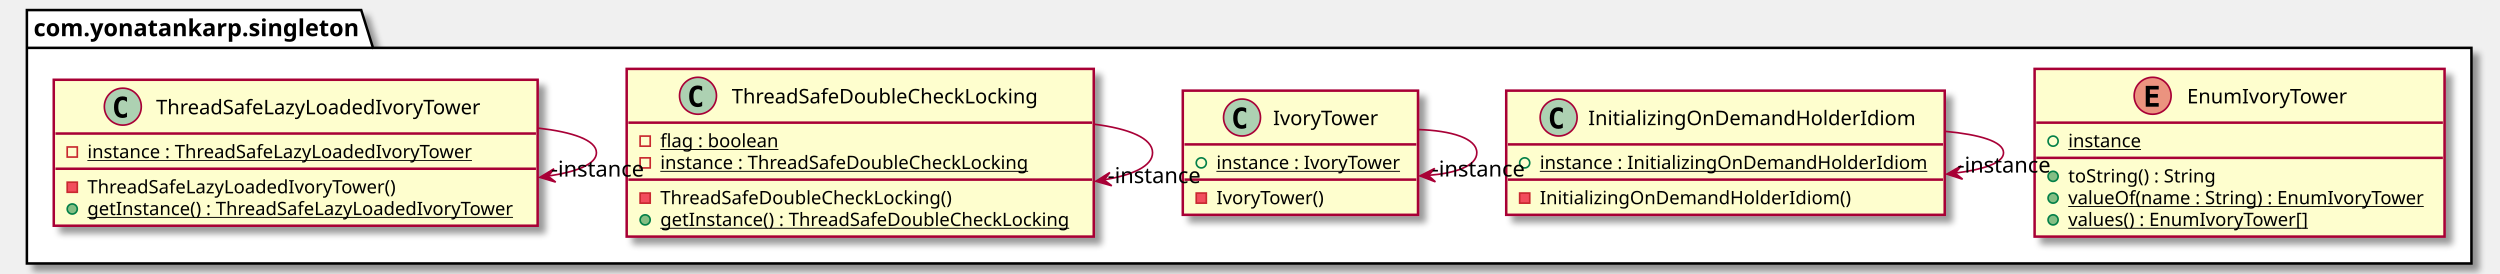
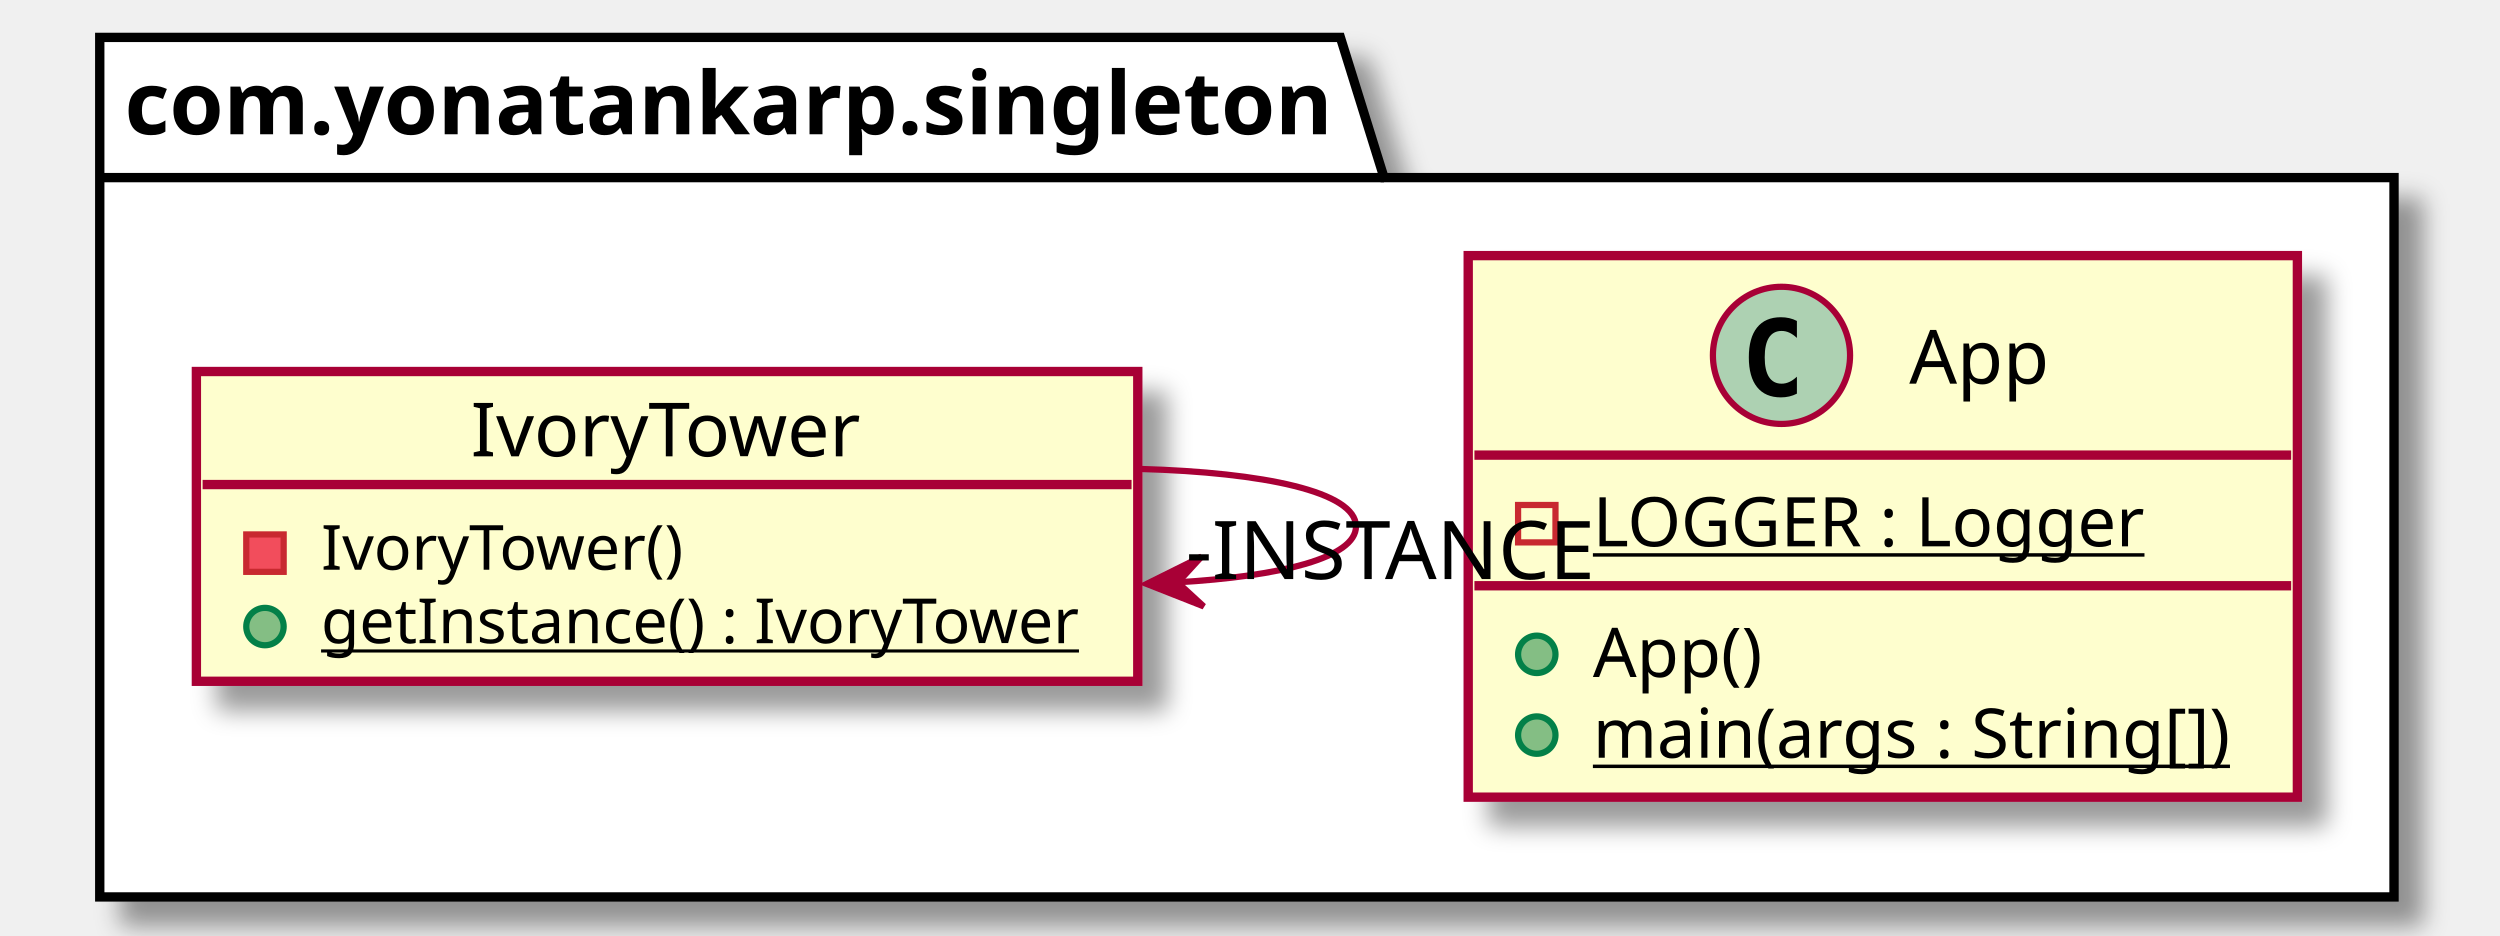
- <svg xmlns="http://www.w3.org/2000/svg" contentScriptType="application/ecmascript" contentStyleType="text/css" height="163px" preserveAspectRatio="none" style="width:1488px;height:163px;background:#FFFFFF;" version="1.1" viewBox="0 0 1488 163" width="1488px" zoomAndPan="magnify">
+ <svg xmlns="http://www.w3.org/2000/svg" contentScriptType="application/ecmascript" contentStyleType="text/css" height="150px" preserveAspectRatio="none" style="width:401px;height:150px;background:#FFFFFF;" version="1.1" viewBox="0 0 401 150" width="401px" zoomAndPan="magnify">
  <defs>
-     <filter height="300%" id="fmb63cz7y4ulv" width="300%" x="-1" y="-1">
+     <filter height="300%" id="f14j2chepa0c5c" width="300%" x="-1" y="-1">
      <feGaussianBlur result="blurOut" stdDeviation="2.0" />
      <feColorMatrix in="blurOut" result="blurOut2" type="matrix" values="0 0 0 0 0 0 0 0 0 0 0 0 0 0 0 0 0 0 .4 0" />
      <feOffset dx="4.0" dy="4.0" in="blurOut2" result="blurOut3" />
      <feBlend in="SourceGraphic" in2="blurOut3" mode="normal" />
    </filter>
  </defs>
  <g>
-     <polygon fill="#FFFFFF" filter="url(#fmb63cz7y4ulv)" points="16,6,215,6,222,28.488,1471,28.488,1471,156.82,16,156.82,16,6" style="stroke:#000000;stroke-width:1.5;" />
+     <polygon fill="#FFFFFF" filter="url(#f14j2chepa0c5c)" points="16,6,215,6,222,28.488,384,28.488,384,143.87,16,143.87,16,6" style="stroke:#000000;stroke-width:1.5;" />
    <line style="stroke:#000000;stroke-width:1.5;" x1="16" x2="222" y1="28.488" y2="28.488" />
    <text fill="#000000" font-family="sans-serif" font-size="14" font-weight="bold" lengthAdjust="spacing" textLength="193" x="20" y="21.535">com.yonatankarp.singleton</text>
-     <rect codeLine="3" fill="#FEFECE" filter="url(#fmb63cz7y4ulv)" height="99.82" id="EnumIvoryTower" style="stroke:#A80036;stroke-width:1.5;" width="244" x="1211" y="41" />
-     <ellipse cx="1281.25" cy="57" fill="#EB937F" rx="11" ry="11" style="stroke:#A80036;stroke-width:1.0;" />
-     <path d="M1284.864,63.5 L1277.145,63.5 L1277.145,51.107 L1284.864,51.107 L1284.864,53.265 L1279.593,53.265 L1279.593,55.938 L1284.366,55.938 L1284.366,58.096 L1279.593,58.096 L1279.593,61.342 L1284.864,61.342 Z " fill="#000000" />
-     <text fill="#000000" font-family="sans-serif" font-size="12" lengthAdjust="spacing" textLength="95" x="1301.75" y="61.535">EnumIvoryTower</text>
-     <line style="stroke:#A80036;stroke-width:1.5;" x1="1212" x2="1454" y1="73" y2="73" />
-     <ellipse cx="1222" cy="84" rx="3" ry="3" style="stroke:#038048;stroke-width:1.0;fill:none;" />
-     <text fill="#000000" font-family="sans-serif" font-size="11" lengthAdjust="spacing" text-decoration="underline" textLength="45" x="1231" y="87.635">instance</text>
-     <line style="stroke:#A80036;stroke-width:1.5;" x1="1212" x2="1454" y1="93.955" y2="93.955" />
-     <ellipse cx="1222" cy="104.955" fill="#84BE84" rx="3" ry="3" style="stroke:#038048;stroke-width:1.0;" />
-     <text fill="#000000" font-family="sans-serif" font-size="11" lengthAdjust="spacing" textLength="92" x="1231" y="108.59">toString() : String</text>
-     <ellipse cx="1222" cy="117.91" fill="#84BE84" rx="3" ry="3" style="stroke:#038048;stroke-width:1.0;" />
-     <text fill="#000000" font-family="sans-serif" font-size="11" lengthAdjust="spacing" text-decoration="underline" textLength="218" x="1231" y="121.545">valueOf(name : String) : EnumIvoryTower</text>
-     <ellipse cx="1222" cy="130.865" fill="#84BE84" rx="3" ry="3" style="stroke:#038048;stroke-width:1.0;" />
-     <text fill="#000000" font-family="sans-serif" font-size="11" lengthAdjust="spacing" text-decoration="underline" textLength="149" x="1231" y="134.5">values() : EnumIvoryTower[]</text>
-     <rect codeLine="10" fill="#FEFECE" filter="url(#fmb63cz7y4ulv)" height="73.91" id="InitializingOnDemandHolderIdiom" style="stroke:#A80036;stroke-width:1.5;" width="261" x="896.5" y="53.95" />
-     <ellipse cx="927.7" cy="69.95" fill="#ADD1B2" rx="11" ry="11" style="stroke:#A80036;stroke-width:1.0;" />
-     <path d="M930.173,76.093 Q929.592,76.392 928.953,76.541 Q928.314,76.691 927.608,76.691 Q925.101,76.691 923.782,75.039 Q922.462,73.387 922.462,70.266 Q922.462,67.136 923.782,65.485 Q925.101,63.833 927.608,63.833 Q928.314,63.833 928.961,63.982 Q929.609,64.132 930.173,64.43 L930.173,67.153 Q929.542,66.572 928.949,66.302 Q928.355,66.032 927.724,66.032 Q926.38,66.032 925.695,67.099 Q925.01,68.166 925.01,70.266 Q925.01,72.358 925.695,73.424 Q926.38,74.491 927.724,74.491 Q928.355,74.491 928.949,74.221 Q929.542,73.951 930.173,73.37 Z " fill="#000000" />
-     <text fill="#000000" font-family="sans-serif" font-size="12" lengthAdjust="spacing" textLength="193" x="945.3" y="74.485">InitializingOnDemandHolderIdiom</text>
-     <line style="stroke:#A80036;stroke-width:1.5;" x1="897.5" x2="1156.5" y1="85.95" y2="85.95" />
-     <ellipse cx="907.5" cy="96.95" rx="3" ry="3" style="stroke:#038048;stroke-width:1.0;fill:none;" />
-     <text fill="#000000" font-family="sans-serif" font-size="11" lengthAdjust="spacing" text-decoration="underline" textLength="235" x="916.5" y="100.585">instance : InitializingOnDemandHolderIdiom</text>
-     <line style="stroke:#A80036;stroke-width:1.5;" x1="897.5" x2="1156.5" y1="106.905" y2="106.905" />
-     <rect fill="#F24D5C" height="6" style="stroke:#C82930;stroke-width:1.0;" width="6" x="904.5" y="114.905" />
-     <text fill="#000000" font-family="sans-serif" font-size="11" lengthAdjust="spacing" textLength="189" x="916.5" y="121.54">InitializingOnDemandHolderIdiom()</text>
-     <rect codeLine="15" fill="#FEFECE" filter="url(#fmb63cz7y4ulv)" height="73.91" id="IvoryTower" style="stroke:#A80036;stroke-width:1.5;" width="140" x="704" y="53.95" />
-     <ellipse cx="739.25" cy="69.95" fill="#ADD1B2" rx="11" ry="11" style="stroke:#A80036;stroke-width:1.0;" />
-     <path d="M741.723,76.093 Q741.142,76.392 740.503,76.541 Q739.864,76.691 739.158,76.691 Q736.651,76.691 735.332,75.039 Q734.012,73.387 734.012,70.266 Q734.012,67.136 735.332,65.485 Q736.651,63.833 739.158,63.833 Q739.864,63.833 740.511,63.982 Q741.159,64.132 741.723,64.43 L741.723,67.153 Q741.092,66.572 740.499,66.302 Q739.905,66.032 739.274,66.032 Q737.93,66.032 737.245,67.099 Q736.56,68.166 736.56,70.266 Q736.56,72.358 737.245,73.424 Q737.93,74.491 739.274,74.491 Q739.905,74.491 740.499,74.221 Q741.092,73.951 741.723,73.37 Z " fill="#000000" />
-     <text fill="#000000" font-family="sans-serif" font-size="12" lengthAdjust="spacing" textLength="63" x="757.75" y="74.485">IvoryTower</text>
-     <line style="stroke:#A80036;stroke-width:1.5;" x1="705" x2="843" y1="85.95" y2="85.95" />
-     <ellipse cx="715" cy="96.95" rx="3" ry="3" style="stroke:#038048;stroke-width:1.0;fill:none;" />
-     <text fill="#000000" font-family="sans-serif" font-size="11" lengthAdjust="spacing" text-decoration="underline" textLength="114" x="724" y="100.585">instance : IvoryTower</text>
-     <line style="stroke:#A80036;stroke-width:1.5;" x1="705" x2="843" y1="106.905" y2="106.905" />
-     <rect fill="#F24D5C" height="6" style="stroke:#C82930;stroke-width:1.0;" width="6" x="712" y="114.905" />
-     <text fill="#000000" font-family="sans-serif" font-size="11" lengthAdjust="spacing" textLength="68" x="724" y="121.54">IvoryTower()</text>
-     <rect codeLine="20" fill="#FEFECE" filter="url(#fmb63cz7y4ulv)" height="99.82" id="ThreadSafeDoubleCheckLocking" style="stroke:#A80036;stroke-width:1.5;" width="278" x="373" y="41" />
-     <ellipse cx="415.45" cy="57" fill="#ADD1B2" rx="11" ry="11" style="stroke:#A80036;stroke-width:1.0;" />
-     <path d="M417.923,63.143 Q417.342,63.442 416.703,63.591 Q416.064,63.741 415.358,63.741 Q412.851,63.741 411.531,62.089 Q410.212,60.437 410.212,57.316 Q410.212,54.187 411.531,52.535 Q412.851,50.883 415.358,50.883 Q416.064,50.883 416.711,51.032 Q417.359,51.182 417.923,51.48 L417.923,54.203 Q417.292,53.622 416.699,53.352 Q416.105,53.083 415.474,53.083 Q414.13,53.083 413.445,54.149 Q412.76,55.216 412.76,57.316 Q412.76,59.408 413.445,60.474 Q414.13,61.541 415.474,61.541 Q416.105,61.541 416.699,61.271 Q417.292,61.002 417.923,60.42 Z " fill="#000000" />
-     <text fill="#000000" font-family="sans-serif" font-size="12" lengthAdjust="spacing" textLength="185" x="435.55" y="61.535">ThreadSafeDoubleCheckLocking</text>
-     <line style="stroke:#A80036;stroke-width:1.5;" x1="374" x2="650" y1="73" y2="73" />
-     <rect fill="none" height="6" style="stroke:#C82930;stroke-width:1.0;" width="6" x="381" y="81" />
-     <text fill="#000000" font-family="sans-serif" font-size="11" lengthAdjust="spacing" text-decoration="underline" textLength="72" x="393" y="87.635">flag : boolean</text>
-     <rect fill="none" height="6" style="stroke:#C82930;stroke-width:1.0;" width="6" x="381" y="93.955" />
-     <text fill="#000000" font-family="sans-serif" font-size="11" lengthAdjust="spacing" text-decoration="underline" textLength="227" x="393" y="100.59">instance : ThreadSafeDoubleCheckLocking</text>
-     <line style="stroke:#A80036;stroke-width:1.5;" x1="374" x2="650" y1="106.91" y2="106.91" />
-     <rect fill="#F24D5C" height="6" style="stroke:#C82930;stroke-width:1.0;" width="6" x="381" y="114.91" />
-     <text fill="#000000" font-family="sans-serif" font-size="11" lengthAdjust="spacing" textLength="181" x="393" y="121.545">ThreadSafeDoubleCheckLocking()</text>
-     <ellipse cx="384" cy="130.865" fill="#84BE84" rx="3" ry="3" style="stroke:#038048;stroke-width:1.0;" />
-     <text fill="#000000" font-family="sans-serif" font-size="11" lengthAdjust="spacing" text-decoration="underline" textLength="252" x="393" y="134.5">getInstance() : ThreadSafeDoubleCheckLocking</text>
-     <rect codeLine="27" fill="#FEFECE" filter="url(#fmb63cz7y4ulv)" height="86.865" id="ThreadSafeLazyLoadedIvoryTower" style="stroke:#A80036;stroke-width:1.5;" width="288" x="32" y="47.48" />
-     <ellipse cx="73.1" cy="63.48" fill="#ADD1B2" rx="11" ry="11" style="stroke:#A80036;stroke-width:1.0;" />
-     <path d="M75.573,69.623 Q74.992,69.922 74.353,70.071 Q73.714,70.221 73.008,70.221 Q70.501,70.221 69.181,68.569 Q67.862,66.917 67.862,63.796 Q67.862,60.666 69.181,59.015 Q70.501,57.363 73.008,57.363 Q73.714,57.363 74.361,57.512 Q75.009,57.662 75.573,57.961 L75.573,60.683 Q74.942,60.102 74.349,59.832 Q73.755,59.562 73.124,59.562 Q71.78,59.562 71.095,60.629 Q70.41,61.696 70.41,63.796 Q70.41,65.888 71.095,66.954 Q71.78,68.021 73.124,68.021 Q73.755,68.021 74.349,67.751 Q74.942,67.481 75.573,66.9 Z " fill="#000000" />
-     <text fill="#000000" font-family="sans-serif" font-size="12" lengthAdjust="spacing" textLength="198" x="92.9" y="68.015">ThreadSafeLazyLoadedIvoryTower</text>
-     <line style="stroke:#A80036;stroke-width:1.5;" x1="33" x2="319" y1="79.48" y2="79.48" />
-     <rect fill="none" height="6" style="stroke:#C82930;stroke-width:1.0;" width="6" x="40" y="87.48" />
-     <text fill="#000000" font-family="sans-serif" font-size="11" lengthAdjust="spacing" text-decoration="underline" textLength="237" x="52" y="94.115">instance : ThreadSafeLazyLoadedIvoryTower</text>
-     <line style="stroke:#A80036;stroke-width:1.5;" x1="33" x2="319" y1="100.435" y2="100.435" />
-     <rect fill="#F24D5C" height="6" style="stroke:#C82930;stroke-width:1.0;" width="6" x="40" y="108.435" />
-     <text fill="#000000" font-family="sans-serif" font-size="11" lengthAdjust="spacing" textLength="191" x="52" y="115.07">ThreadSafeLazyLoadedIvoryTower()</text>
-     <ellipse cx="43" cy="124.39" fill="#84BE84" rx="3" ry="3" style="stroke:#038048;stroke-width:1.0;" />
-     <text fill="#000000" font-family="sans-serif" font-size="11" lengthAdjust="spacing" text-decoration="underline" textLength="262" x="52" y="128.025">getInstance() : ThreadSafeLazyLoadedIvoryTower</text>
-     <path codeLine="33" d="M844.17,77.12 C863.87,77.72 879,82.32 879,90.91 C879,98.63 866.79,103.12 850.02,104.39 " fill="none" id="IvoryTower-to-IvoryTower" style="stroke:#A80036;stroke-width:1.0;" />
-     <polygon fill="#A80036" points="845.17,104.7,854.364,108.231,850.163,104.442,853.952,100.242,845.17,104.7" style="stroke:#A80036;stroke-width:1.0;" />
-     <text fill="#000000" font-family="sans-serif" font-size="13" lengthAdjust="spacing" textLength="61" x="852.187" y="105.076">-instance</text>
-     <path codeLine="34" d="M1157.77,78.18 C1178.4,80.06 1192.5,84.31 1192.5,90.91 C1192.5,96.89 1180.92,100.94 1163.4,103.05 " fill="none" id="InitializingOnDemandHolderIdiom-to-InitializingOnDemandHolderIdiom" style="stroke:#A80036;stroke-width:1.0;" />
-     <polygon fill="#A80036" points="1158.77,103.64,1168.142,106.666,1163.742,103.111,1167.297,98.711,1158.77,103.64" style="stroke:#A80036;stroke-width:1.0;" />
-     <text fill="#000000" font-family="sans-serif" font-size="13" lengthAdjust="spacing" textLength="61" x="1165.12" y="102.75">-instance</text>
-     <path codeLine="35" d="M651.25,73.93 C671.98,76.57 686,82.23 686,90.91 C686,98.77 674.49,104.16 656.9,107.07 " fill="none" id="ThreadSafeDoubleCheckLocking-to-ThreadSafeDoubleCheckLocking" style="stroke:#A80036;stroke-width:1.0;" />
-     <polygon fill="#A80036" points="652.25,107.89,661.73,110.562,657.199,107.175,660.585,102.644,652.25,107.89" style="stroke:#A80036;stroke-width:1.0;" />
-     <text fill="#000000" font-family="sans-serif" font-size="13" lengthAdjust="spacing" textLength="61" x="659.253" y="108.985">-instance</text>
-     <path codeLine="36" d="M320.32,76.25 C341.06,78.6 355,83.49 355,90.91 C355,97.64 343.55,102.28 325.97,104.84 " fill="none" id="ThreadSafeLazyLoadedIvoryTower-to-ThreadSafeLazyLoadedIvoryTower" style="stroke:#A80036;stroke-width:1.0;" />
-     <polygon fill="#A80036" points="321.32,105.57,330.76,108.379,326.279,104.927,329.731,100.446,321.32,105.57" style="stroke:#A80036;stroke-width:1.0;" />
-     <text fill="#000000" font-family="sans-serif" font-size="13" lengthAdjust="spacing" textLength="61" x="327.922" y="105.128">-instance</text>
+     <rect codeLine="2" fill="#FEFECE" filter="url(#f14j2chepa0c5c)" height="86.865" id="App" style="stroke:#A80036;stroke-width:1.5;" width="133" x="235.5" y="41" />
+     <ellipse cx="285.75" cy="57" fill="#ADD1B2" rx="11" ry="11" style="stroke:#A80036;stroke-width:1.0;" />
+     <path d="M288.223,63.143 Q287.642,63.442 287.003,63.591 Q286.364,63.741 285.658,63.741 Q283.151,63.741 281.832,62.089 Q280.512,60.437 280.512,57.316 Q280.512,54.187 281.832,52.535 Q283.151,50.883 285.658,50.883 Q286.364,50.883 287.011,51.032 Q287.659,51.182 288.223,51.48 L288.223,54.203 Q287.592,53.622 286.999,53.352 Q286.405,53.083 285.774,53.083 Q284.43,53.083 283.745,54.149 Q283.06,55.216 283.06,57.316 Q283.06,59.408 283.745,60.474 Q284.43,61.541 285.774,61.541 Q286.405,61.541 286.999,61.271 Q287.592,61.002 288.223,60.42 Z " fill="#000000" />
+     <text fill="#000000" font-family="sans-serif" font-size="12" lengthAdjust="spacing" textLength="24" x="306.25" y="61.535">App</text>
+     <line style="stroke:#A80036;stroke-width:1.5;" x1="236.5" x2="367.5" y1="73" y2="73" />
+     <rect fill="none" height="6" style="stroke:#C82930;stroke-width:1.0;" width="6" x="243.5" y="81" />
+     <text fill="#000000" font-family="sans-serif" font-size="11" lengthAdjust="spacing" text-decoration="underline" textLength="91" x="255.5" y="87.635">LOGGER : Logger</text>
+     <line style="stroke:#A80036;stroke-width:1.5;" x1="236.5" x2="367.5" y1="93.955" y2="93.955" />
+     <ellipse cx="246.5" cy="104.955" fill="#84BE84" rx="3" ry="3" style="stroke:#038048;stroke-width:1.0;" />
+     <text fill="#000000" font-family="sans-serif" font-size="11" lengthAdjust="spacing" textLength="30" x="255.5" y="108.59">App()</text>
+     <ellipse cx="246.5" cy="117.91" fill="#84BE84" rx="3" ry="3" style="stroke:#038048;stroke-width:1.0;" />
+     <text fill="#000000" font-family="sans-serif" font-size="11" lengthAdjust="spacing" text-decoration="underline" textLength="107" x="255.5" y="121.545">main(args : String[])</text>
+     <rect fill="#FEFECE" filter="url(#f14j2chepa0c5c)" height="49.688" style="stroke:#A80036;stroke-width:1.5;" width="151" x="31.5" y="59.59" />
+     <text fill="#000000" font-family="sans-serif" font-size="12" lengthAdjust="spacing" textLength="63" x="75.5" y="73.192">IvoryTower</text>
+     <line style="stroke:#A80036;stroke-width:1.5;" x1="32.5" x2="181.5" y1="77.723" y2="77.723" />
+     <rect fill="#F24D5C" height="6" style="stroke:#C82930;stroke-width:1.0;" width="6" x="39.5" y="85.723" />
+     <text fill="#000000" font-family="sans-serif" font-size="10" lengthAdjust="spacing" textLength="59" x="51.5" y="91.391">IvoryTower()</text>
+     <ellipse cx="42.5" cy="100.5" fill="#84BE84" rx="3" ry="3" style="stroke:#038048;stroke-width:1.0;" />
+     <text fill="#000000" font-family="sans-serif" font-size="10" lengthAdjust="spacing" text-decoration="underline" textLength="125" x="51.5" y="103.168">getInstance() : IvoryTower</text>
+     <path codeLine="12" d="M182.92,75.22 C202.63,75.78 217.5,78.86 217.5,84.44 C217.5,89.45 205.5,92.44 188.77,93.41 " fill="none" id="IvoryTower-to-IvoryTower" style="stroke:#A80036;stroke-width:1.0;" />
+     <polygon fill="#A80036" points="183.92,93.66,193.083,97.27,188.915,93.445,192.74,89.277,183.92,93.66" style="stroke:#A80036;stroke-width:1.0;" />
+     <text fill="#000000" font-family="sans-serif" font-size="13" lengthAdjust="spacing" textLength="72" x="190.215" y="92.885">-INSTANCE</text>
  </g>
</svg>
